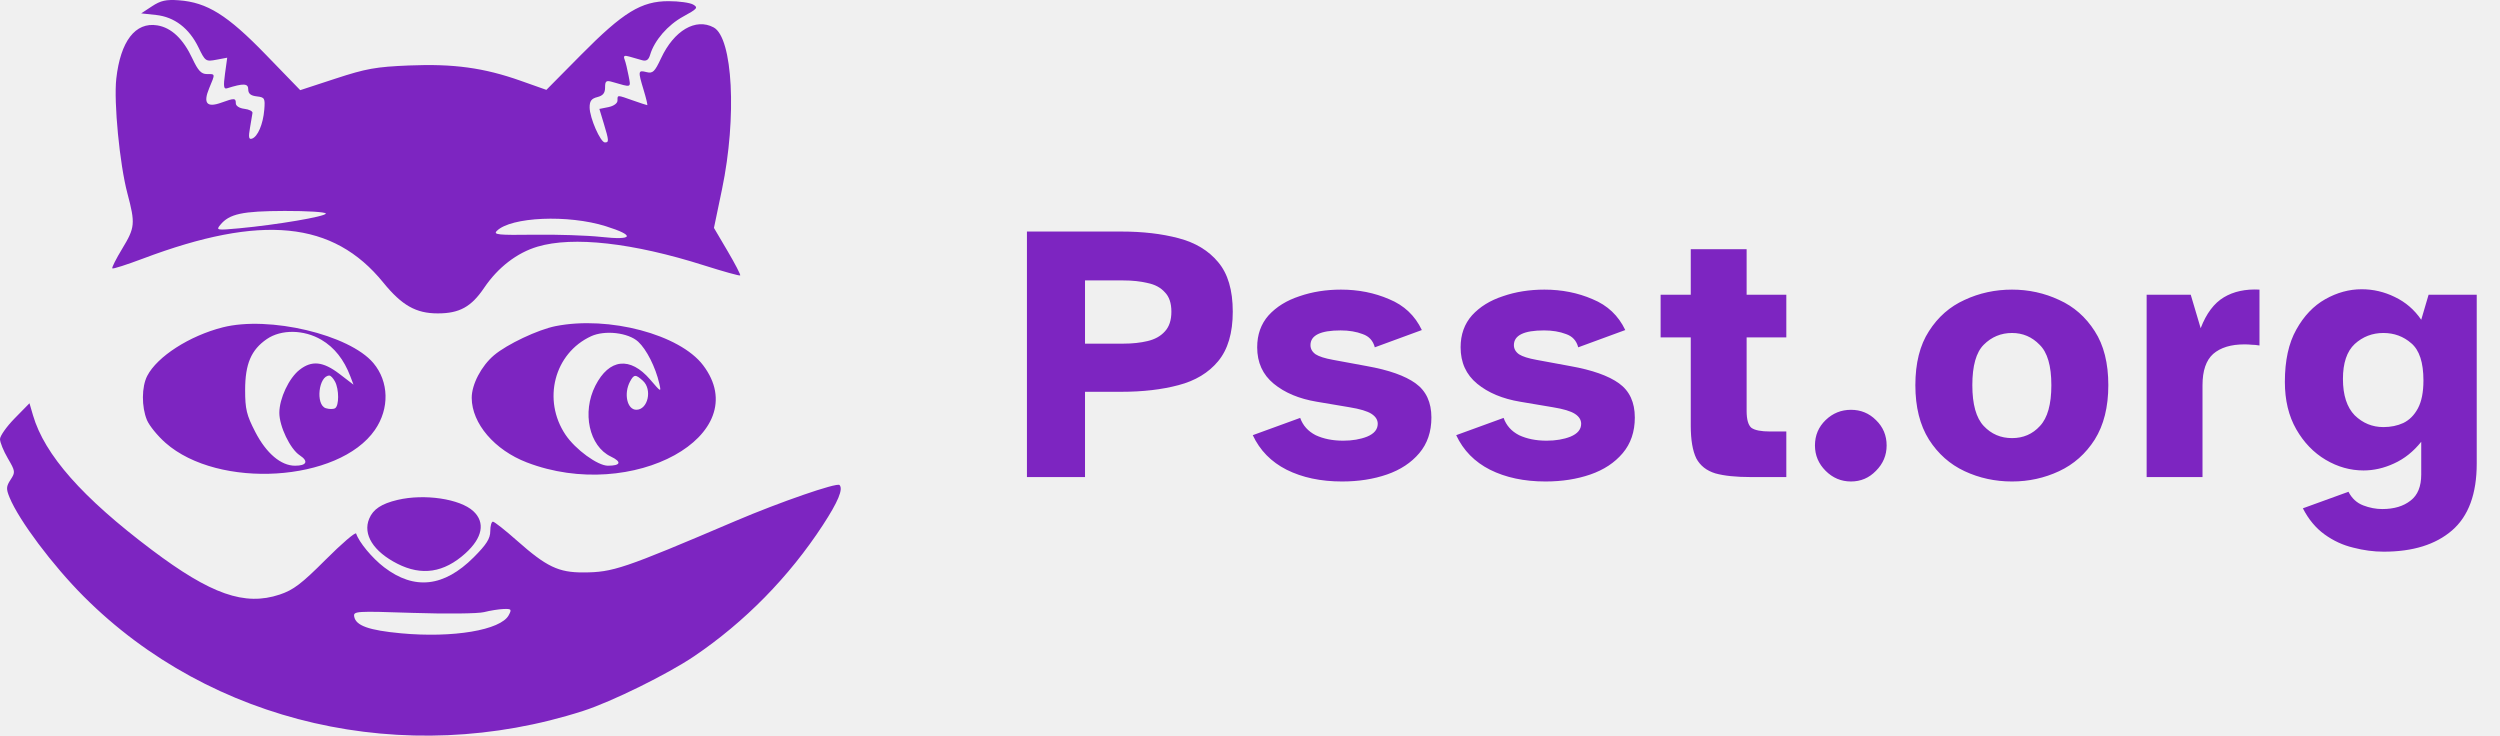
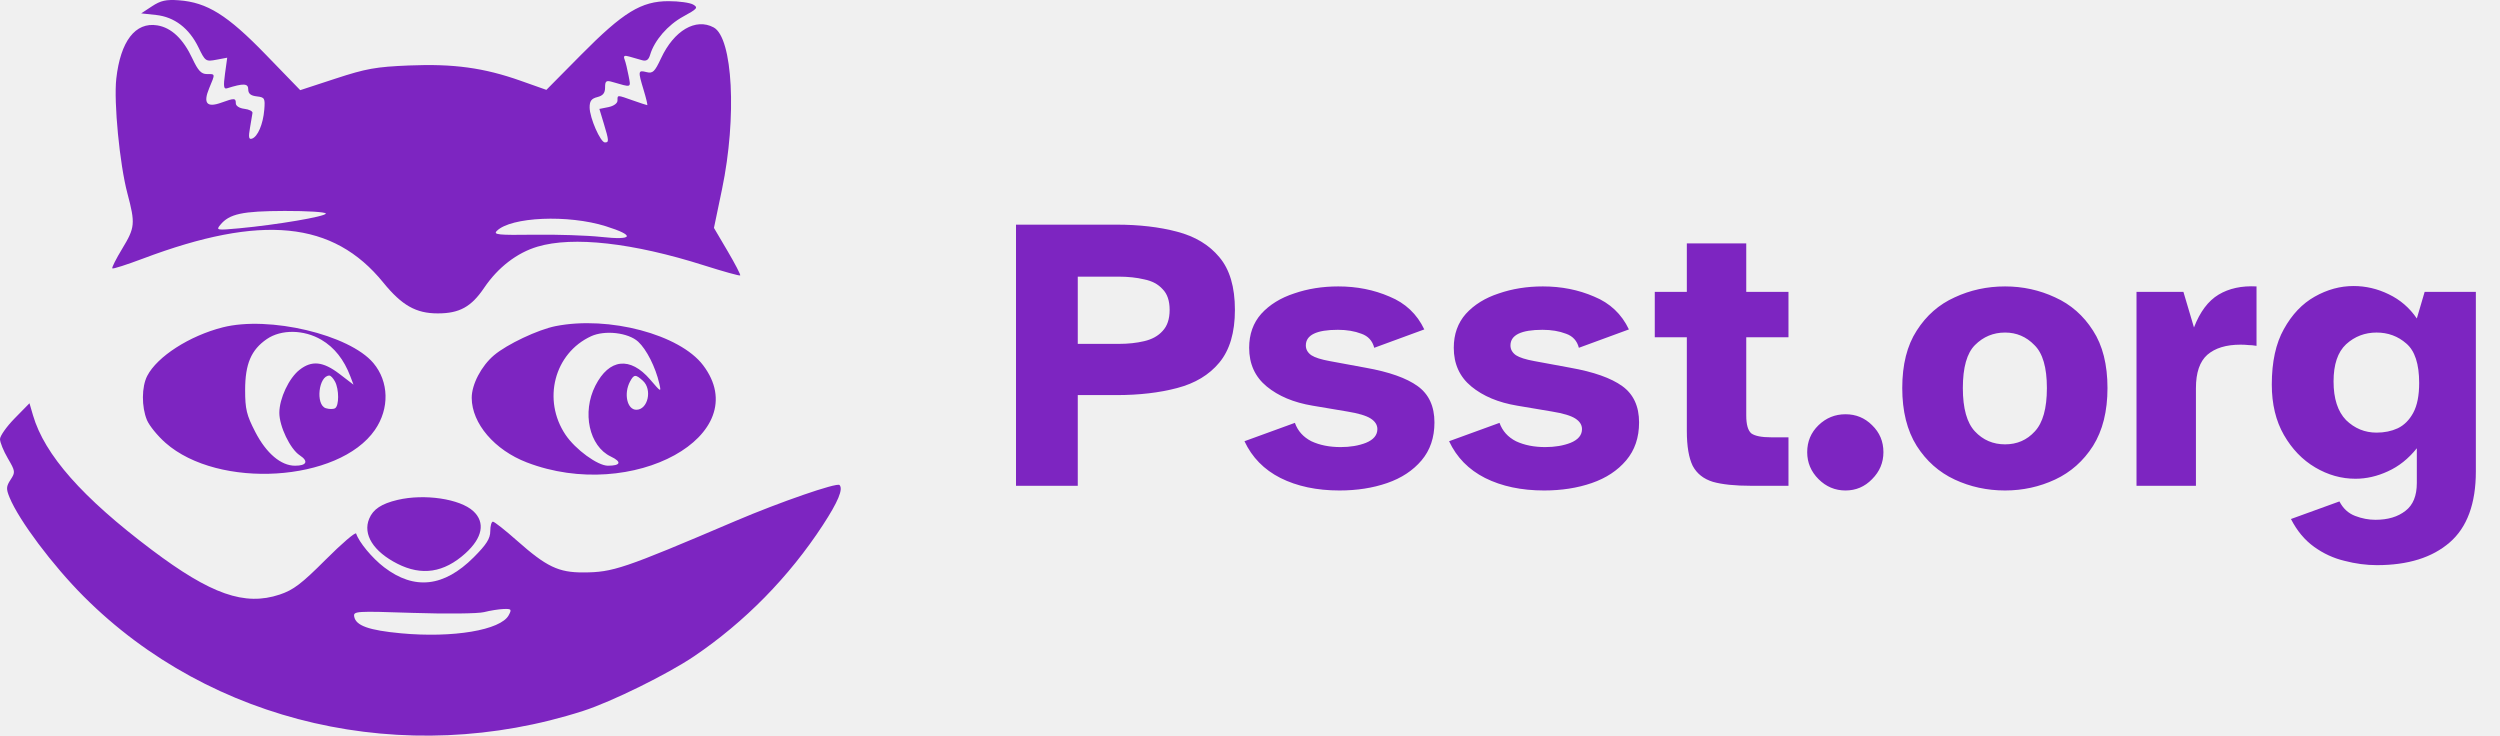
<svg xmlns="http://www.w3.org/2000/svg" width="418" height="123" viewBox="0 0 418 123" fill="none">
  <g clip-path="url(#clip0_1784_20413)">
    <path fill-rule="evenodd" clip-rule="evenodd" d="M25.422 1.044L23.606 2.237L26.079 2.503C29.171 2.834 31.637 4.722 33.199 7.954C34.309 10.251 34.409 10.319 36.169 9.989L37.99 9.646L37.623 12.316C37.333 14.434 37.401 14.941 37.954 14.767C40.728 13.896 41.505 13.933 41.505 14.937C41.505 15.657 41.919 15.999 42.932 16.116C44.258 16.269 44.346 16.427 44.186 18.359C43.984 20.781 43.092 22.865 42.12 23.183C41.597 23.354 41.521 22.939 41.794 21.402C41.99 20.3 42.181 19.165 42.217 18.879C42.254 18.593 41.642 18.285 40.857 18.195C40.04 18.1 39.43 17.712 39.43 17.285C39.43 16.38 39.2 16.368 37.003 17.164C34.57 18.045 33.925 17.266 34.985 14.726C36.007 12.275 36.025 12.382 34.59 12.382C33.649 12.382 33.115 11.812 32.177 9.806C30.625 6.486 28.657 4.626 26.291 4.241C22.631 3.646 20.139 6.892 19.443 13.162C19.005 17.102 20.01 27.463 21.299 32.32C22.644 37.383 22.583 38.04 20.437 41.579C19.408 43.277 18.66 44.761 18.776 44.878C18.893 44.994 21.185 44.261 23.87 43.249C43.739 35.758 55.713 36.944 64.074 47.231C67.186 51.06 69.549 52.4 73.184 52.4C76.824 52.4 78.792 51.317 80.949 48.124C83.248 44.721 86.436 42.262 89.873 41.24C95.817 39.471 105.818 40.595 117.694 44.365C120.932 45.393 123.663 46.152 123.762 46.053C123.861 45.954 122.914 44.126 121.658 41.99L119.373 38.108L120.727 31.612C123.225 19.62 122.53 6.303 119.317 4.581C116.32 2.974 112.699 5.096 110.532 9.732C109.463 12.02 109.146 12.32 108.09 12.055C106.671 11.698 106.648 11.851 107.635 15.111C108.047 16.469 108.307 17.579 108.214 17.579C108.12 17.579 107.052 17.229 105.839 16.8C103.141 15.847 103.245 15.846 103.245 16.813C103.245 17.273 102.609 17.733 101.73 17.909L100.215 18.212L100.946 20.625C101.826 23.53 101.844 23.816 101.144 23.816C100.396 23.816 98.601 19.718 98.587 17.979C98.578 16.894 98.881 16.483 99.872 16.234C100.816 15.996 101.169 15.559 101.169 14.63C101.169 13.551 101.351 13.404 102.337 13.688C105.692 14.654 105.486 14.731 105.098 12.662C104.901 11.61 104.602 10.388 104.433 9.947C104.195 9.326 104.379 9.217 105.241 9.464C105.855 9.64 106.806 9.911 107.353 10.066C108.075 10.27 108.446 10.019 108.702 9.156C109.412 6.762 111.651 4.174 114.23 2.768C116.597 1.478 116.771 1.269 115.895 0.762C115.358 0.451 113.517 0.196 111.805 0.195C107.226 0.191 104.207 2.039 97.17 9.15L91.355 15.026L87.044 13.501C80.895 11.327 75.838 10.636 68.36 10.947C62.848 11.176 61.211 11.469 56.098 13.143L50.198 15.075L44.425 9.119C38.02 2.511 34.634 0.397 29.897 0.047C27.779 -0.108 26.868 0.094 25.422 1.044ZM54.476 35.705C54.476 36.195 46.258 37.594 39.949 38.177C36.23 38.521 36.092 38.496 36.836 37.594C38.352 35.754 40.497 35.291 47.601 35.27C51.382 35.259 54.476 35.455 54.476 35.705ZM101.299 37.828C106.262 39.389 105.908 40.202 100.521 39.614C98.167 39.358 93.112 39.191 89.288 39.245C83.319 39.328 82.438 39.239 83.064 38.612C85.412 36.26 95.003 35.847 101.299 37.828ZM37.237 54.734C31.683 56.146 26.285 59.616 24.617 62.846C23.672 64.678 23.651 68.031 24.573 70.241C24.962 71.173 26.355 72.885 27.67 74.043C36.519 81.846 56.648 80.608 62.68 71.89C65.147 68.325 65.046 63.821 62.428 60.704C58.437 55.953 44.983 52.764 37.237 54.734ZM92.924 54.522C89.971 55.103 84.771 57.559 82.599 59.399C80.471 61.202 78.856 64.295 78.871 66.542C78.9 70.814 82.684 75.24 88.086 77.317C105.775 84.118 126.418 72.728 117.552 61.059C113.647 55.919 101.802 52.775 92.924 54.522ZM53.736 56.813C55.899 58.083 57.511 60.116 58.572 62.912L59.105 64.317L56.751 62.516C54.011 60.421 52.118 60.231 50.071 61.844C48.309 63.233 46.72 66.609 46.705 68.997C46.69 71.265 48.516 75.078 50.121 76.131C51.624 77.118 51.284 77.867 49.334 77.867C46.968 77.867 44.529 75.795 42.68 72.219C41.229 69.41 40.986 68.407 40.986 65.21C40.986 60.854 41.998 58.48 44.618 56.688C47.025 55.042 50.808 55.094 53.736 56.813ZM106.704 57.133C108.101 58.419 109.597 61.378 110.224 64.094C110.579 65.631 110.557 65.621 108.706 63.464C105.363 59.566 101.851 59.958 99.545 64.486C97.273 68.947 98.505 74.603 102.123 76.33C104.001 77.227 103.801 77.867 101.642 77.867C99.929 77.867 96.21 75.154 94.559 72.699C90.641 66.874 92.67 59.053 98.835 56.218C101.138 55.159 105.055 55.614 106.704 57.133ZM56.014 63.8C56.701 65.086 56.709 67.833 56.028 68.255C55.74 68.433 55.039 68.431 54.471 68.25C52.722 67.694 53.269 62.795 55.08 62.795C55.298 62.795 55.718 63.247 56.014 63.8ZM107.484 63.655C109.1 65.12 108.339 68.512 106.395 68.512C104.86 68.512 104.257 65.823 105.338 63.8C105.993 62.573 106.27 62.555 107.484 63.655ZM2.464 69.935C1.109 71.316 0 72.885 0 73.421C0 73.958 0.591 75.408 1.314 76.644C2.566 78.783 2.588 78.952 1.771 80.201C1.026 81.339 1.005 81.731 1.608 83.197C3.183 87.024 8.797 94.515 13.988 99.717C35.278 121.052 67.681 128.474 97.537 118.854C102.271 117.33 111.635 112.716 116.036 109.74C124.527 104 131.919 96.471 137.588 87.787C140.134 83.887 141.02 81.752 140.363 81.094C139.921 80.652 130.349 83.962 122.96 87.113C104.163 95.128 102.496 95.692 97.537 95.711C93.383 95.727 91.37 94.763 86.436 90.392C84.468 88.648 82.658 87.221 82.415 87.221C82.172 87.221 81.973 87.938 81.973 88.814C81.973 90.046 81.346 91.036 79.208 93.178C74.236 98.158 69.283 98.711 64.231 94.851C62.229 93.321 60.038 90.683 59.548 89.213C59.447 88.906 57.154 90.868 54.455 93.571C50.42 97.613 49.05 98.651 46.752 99.416C40.904 101.36 35.283 99.393 25.37 91.932C13.762 83.195 7.455 76.05 5.519 69.441L4.929 67.424L2.464 69.935ZM66.471 83.584C63.772 84.223 62.383 85.145 61.726 86.733C60.639 89.362 62.429 92.217 66.442 94.255C70.509 96.319 74.212 95.759 77.789 92.54C80.684 89.935 81.177 87.359 79.144 85.47C76.921 83.407 70.969 82.521 66.471 83.584ZM85.063 102.857C83.726 105.359 75.725 106.701 67.018 105.885C61.691 105.385 59.515 104.614 59.229 103.123C59.047 102.18 59.424 102.155 69.08 102.477C74.602 102.661 79.937 102.602 80.935 102.346C81.934 102.089 83.401 101.856 84.196 101.826C85.505 101.779 85.587 101.876 85.063 102.857Z" fill="#7D25C1" />
-     <path d="M171.704 79.766V38.714H187.498C191.062 38.714 194.238 39.083 197.024 39.82C199.851 40.557 202.063 41.889 203.661 43.815C205.3 45.74 206.119 48.506 206.119 52.111C206.119 55.675 205.3 58.441 203.661 60.408C202.063 62.333 199.851 63.665 197.024 64.402C194.238 65.14 191.062 65.508 187.498 65.508H181.414V79.766H171.704ZM181.414 57.458H187.805C189.321 57.458 190.673 57.314 191.861 57.028C193.09 56.741 194.053 56.208 194.75 55.43C195.487 54.651 195.856 53.545 195.856 52.111C195.856 50.677 195.487 49.591 194.75 48.854C194.053 48.075 193.09 47.563 191.861 47.318C190.673 47.031 189.321 46.887 187.805 46.887H181.414V57.458ZM224.397 80.504C220.833 80.504 217.74 79.848 215.117 78.537C212.536 77.226 210.652 75.3 209.464 72.76L217.391 69.872C217.842 71.142 218.702 72.105 219.972 72.76C221.283 73.375 222.82 73.682 224.582 73.682C226.097 73.682 227.429 73.457 228.576 73.006C229.764 72.514 230.358 71.797 230.358 70.855C230.358 70.199 230.01 69.646 229.314 69.196C228.617 68.745 227.388 68.376 225.626 68.09L220.157 67.168C217.207 66.676 214.81 65.672 212.966 64.156C211.123 62.64 210.201 60.612 210.201 58.072C210.201 55.942 210.836 54.16 212.106 52.726C213.417 51.292 215.138 50.227 217.268 49.53C219.399 48.792 221.714 48.424 224.213 48.424C227.122 48.424 229.805 48.956 232.263 50.022C234.763 51.046 236.586 52.767 237.733 55.184L229.867 58.072C229.58 56.966 228.904 56.229 227.839 55.86C226.773 55.45 225.544 55.245 224.151 55.245C220.792 55.245 219.112 56.065 219.112 57.703C219.112 58.318 219.399 58.83 219.972 59.24C220.546 59.609 221.509 59.916 222.861 60.162L228.515 61.206C232.202 61.862 234.927 62.825 236.688 64.095C238.45 65.365 239.331 67.27 239.331 69.81C239.331 72.186 238.655 74.174 237.303 75.771C235.951 77.369 234.148 78.557 231.895 79.336C229.641 80.114 227.142 80.504 224.397 80.504ZM258.409 80.504C254.844 80.504 251.751 79.848 249.129 78.537C246.548 77.226 244.663 75.3 243.475 72.76L251.403 69.872C251.854 71.142 252.714 72.105 253.984 72.76C255.295 73.375 256.831 73.682 258.593 73.682C260.109 73.682 261.441 73.457 262.588 73.006C263.776 72.514 264.37 71.797 264.37 70.855C264.37 70.199 264.022 69.646 263.325 69.196C262.629 68.745 261.4 68.376 259.638 68.09L254.168 67.168C251.219 66.676 248.822 65.672 246.978 64.156C245.134 62.64 244.213 60.612 244.213 58.072C244.213 55.942 244.848 54.16 246.118 52.726C247.429 51.292 249.15 50.227 251.28 49.53C253.41 48.792 255.725 48.424 258.224 48.424C261.133 48.424 263.817 48.956 266.275 50.022C268.774 51.046 270.597 52.767 271.745 55.184L263.878 58.072C263.592 56.966 262.916 56.229 261.85 55.86C260.785 55.45 259.556 55.245 258.163 55.245C254.803 55.245 253.124 56.065 253.124 57.703C253.124 58.318 253.41 58.83 253.984 59.24C254.558 59.609 255.52 59.916 256.872 60.162L262.526 61.206C266.214 61.862 268.938 62.825 270.7 64.095C272.462 65.365 273.342 67.27 273.342 69.81C273.342 72.186 272.666 74.174 271.314 75.771C269.962 77.369 268.16 78.557 265.906 79.336C263.653 80.114 261.154 80.504 258.409 80.504ZM292.773 79.766C290.274 79.766 288.287 79.561 286.812 79.151C285.337 78.701 284.272 77.861 283.617 76.632C283.002 75.362 282.695 73.538 282.695 71.162V56.413H277.655V49.284H282.695V41.664H292.036V49.284H298.673V56.413H292.036V68.704C292.036 70.138 292.302 71.08 292.835 71.531C293.408 71.941 294.453 72.145 295.969 72.145H298.673V79.766H292.773ZM309.483 80.504C307.845 80.504 306.431 79.909 305.243 78.721C304.055 77.533 303.461 76.12 303.461 74.481C303.461 72.801 304.055 71.388 305.243 70.24C306.431 69.093 307.845 68.52 309.483 68.52C311.122 68.52 312.515 69.093 313.662 70.24C314.851 71.388 315.445 72.801 315.445 74.481C315.445 76.12 314.851 77.533 313.662 78.721C312.515 79.909 311.122 80.504 309.483 80.504ZM336.411 80.504C333.584 80.504 330.941 79.93 328.483 78.783C326.025 77.635 324.038 75.874 322.522 73.498C321.006 71.08 320.248 68.049 320.248 64.402C320.248 60.715 321.006 57.703 322.522 55.368C324.038 52.992 326.025 51.251 328.483 50.145C330.941 48.997 333.584 48.424 336.411 48.424C339.197 48.424 341.819 48.997 344.277 50.145C346.736 51.251 348.723 52.992 350.238 55.368C351.754 57.703 352.512 60.715 352.512 64.402C352.512 68.049 351.754 71.08 350.238 73.498C348.723 75.874 346.736 77.635 344.277 78.783C341.819 79.93 339.197 80.504 336.411 80.504ZM336.411 73.252C338.296 73.252 339.853 72.576 341.082 71.224C342.352 69.872 342.987 67.598 342.987 64.402C342.987 61.166 342.331 58.912 341.02 57.642C339.75 56.331 338.214 55.675 336.411 55.675C334.567 55.675 332.99 56.331 331.679 57.642C330.409 58.912 329.774 61.166 329.774 64.402C329.774 67.598 330.409 69.872 331.679 71.224C332.949 72.576 334.526 73.252 336.411 73.252ZM358.919 79.766V49.284H366.293L367.952 54.877C368.895 52.418 370.185 50.698 371.824 49.714C373.463 48.731 375.45 48.301 377.785 48.424V57.765C377.294 57.683 376.864 57.642 376.495 57.642C376.126 57.601 375.716 57.581 375.266 57.581C373.012 57.581 371.271 58.113 370.042 59.178C368.854 60.244 368.26 61.985 368.26 64.402V79.766H358.919ZM398.562 92.241C396.882 92.241 395.181 92.016 393.461 91.565C391.74 91.156 390.142 90.418 388.667 89.353C387.192 88.288 385.984 86.833 385.041 84.99L392.662 82.224C393.235 83.33 394.055 84.088 395.12 84.498C396.185 84.908 397.25 85.113 398.316 85.113C400.282 85.113 401.86 84.641 403.048 83.699C404.236 82.798 404.83 81.343 404.83 79.336V73.866C403.519 75.505 402.003 76.714 400.282 77.492C398.603 78.271 396.902 78.66 395.181 78.66C392.969 78.66 390.859 78.066 388.852 76.878C386.844 75.689 385.205 73.989 383.935 71.777C382.665 69.564 382.03 66.922 382.03 63.849C382.03 60.285 382.665 57.376 383.935 55.122C385.205 52.828 386.824 51.128 388.79 50.022C390.757 48.915 392.785 48.362 394.874 48.362C396.8 48.362 398.643 48.792 400.405 49.653C402.208 50.513 403.683 51.783 404.83 53.463L406.059 49.284H414.11V77.492C414.11 82.573 412.737 86.301 409.992 88.677C407.247 91.053 403.437 92.241 398.562 92.241ZM398.5 71.408C399.729 71.408 400.835 71.183 401.819 70.732C402.843 70.24 403.662 69.421 404.277 68.274C404.891 67.127 405.199 65.57 405.199 63.603C405.199 60.612 404.523 58.543 403.171 57.396C401.86 56.249 400.303 55.675 398.5 55.675C396.656 55.675 395.059 56.29 393.707 57.519C392.396 58.748 391.74 60.694 391.74 63.357C391.74 66.061 392.396 68.09 393.707 69.442C395.059 70.752 396.656 71.408 398.5 71.408Z" fill="#7D25C1" />
+     <path d="M169.876 81.224V37.562H186.674C190.465 37.562 193.842 37.954 196.805 38.739C199.811 39.523 202.164 40.939 203.864 42.987C205.607 45.035 206.478 47.977 206.478 51.811C206.478 55.602 205.607 58.543 203.864 60.635C202.164 62.683 199.811 64.099 196.805 64.883C193.842 65.668 190.465 66.06 186.674 66.06H180.203V81.224H169.876ZM180.203 57.498H187.001C188.613 57.498 190.051 57.345 191.314 57.04C192.622 56.735 193.646 56.168 194.386 55.34C195.171 54.513 195.563 53.336 195.563 51.811C195.563 50.286 195.171 49.131 194.386 48.347C193.646 47.519 192.622 46.974 191.314 46.713C190.051 46.408 188.613 46.255 187.001 46.255H180.203V57.498ZM223.957 82.008C220.166 82.008 216.877 81.311 214.088 79.916C211.343 78.522 209.338 76.474 208.075 73.772L216.506 70.701C216.985 72.051 217.901 73.075 219.251 73.772C220.646 74.426 222.28 74.753 224.153 74.753C225.766 74.753 227.182 74.513 228.402 74.034C229.666 73.511 230.297 72.748 230.297 71.746C230.297 71.049 229.927 70.461 229.186 69.981C228.445 69.502 227.138 69.11 225.265 68.805L219.447 67.825C216.31 67.302 213.761 66.234 211.8 64.622C209.839 63.01 208.859 60.853 208.859 58.151C208.859 55.885 209.534 53.99 210.885 52.465C212.279 50.94 214.11 49.807 216.375 49.066C218.641 48.282 221.103 47.889 223.761 47.889C226.855 47.889 229.709 48.456 232.324 49.589C234.982 50.678 236.921 52.508 238.141 55.079L229.774 58.151C229.469 56.975 228.75 56.19 227.618 55.798C226.485 55.362 225.177 55.144 223.696 55.144C220.123 55.144 218.336 56.016 218.336 57.759C218.336 58.413 218.641 58.957 219.251 59.393C219.861 59.785 220.885 60.112 222.323 60.373L228.337 61.484C232.258 62.182 235.156 63.206 237.03 64.556C238.903 65.907 239.84 67.933 239.84 70.635C239.84 73.162 239.121 75.276 237.683 76.975C236.245 78.674 234.328 79.938 231.931 80.766C229.535 81.594 226.877 82.008 223.957 82.008ZM258.17 82.008C254.379 82.008 251.089 81.311 248.3 79.916C245.555 78.522 243.551 76.474 242.287 73.772L250.719 70.701C251.198 72.051 252.113 73.075 253.464 73.772C254.858 74.426 256.492 74.753 258.366 74.753C259.978 74.753 261.394 74.513 262.614 74.034C263.878 73.511 264.51 72.748 264.51 71.746C264.51 71.049 264.14 70.461 263.399 69.981C262.658 69.502 261.351 69.11 259.477 68.805L253.66 67.825C250.523 67.302 247.974 66.234 246.013 64.622C244.052 63.01 243.071 60.853 243.071 58.151C243.071 55.885 243.747 53.99 245.098 52.465C246.492 50.94 248.322 49.807 250.588 49.066C252.854 48.282 255.316 47.889 257.974 47.889C261.068 47.889 263.922 48.456 266.536 49.589C269.194 50.678 271.133 52.508 272.353 55.079L263.987 58.151C263.682 56.975 262.963 56.19 261.83 55.798C260.697 55.362 259.39 55.144 257.908 55.144C254.335 55.144 252.549 56.016 252.549 57.759C252.549 58.413 252.854 58.957 253.464 59.393C254.074 59.785 255.098 60.112 256.536 60.373L262.549 61.484C266.471 62.182 269.369 63.206 271.242 64.556C273.116 65.907 274.053 67.933 274.053 70.635C274.053 73.162 273.334 75.276 271.896 76.975C270.458 78.674 268.541 79.938 266.144 80.766C263.747 81.594 261.089 82.008 258.17 82.008ZM292.758 81.224C290.1 81.224 287.986 81.006 286.418 80.57C284.849 80.091 283.716 79.197 283.019 77.89C282.365 76.539 282.039 74.6 282.039 72.073V56.386H276.679V48.804H282.039V40.7H291.973V48.804H299.033V56.386H291.973V69.459C291.973 70.984 292.257 71.986 292.823 72.465C293.433 72.901 294.544 73.119 296.157 73.119H299.033V81.224H292.758ZM308.569 82.008C306.826 82.008 305.323 81.376 304.059 80.112C302.796 78.849 302.164 77.346 302.164 75.603C302.164 73.816 302.796 72.313 304.059 71.093C305.323 69.873 306.826 69.263 308.569 69.263C310.312 69.263 311.794 69.873 313.014 71.093C314.277 72.313 314.909 73.816 314.909 75.603C314.909 77.346 314.277 78.849 313.014 80.112C311.794 81.376 310.312 82.008 308.569 82.008ZM335.247 82.008C332.241 82.008 329.43 81.398 326.816 80.178C324.201 78.958 322.088 77.084 320.476 74.557C318.863 71.986 318.057 68.761 318.057 64.883C318.057 60.962 318.863 57.759 320.476 55.275C322.088 52.748 324.201 50.896 326.816 49.719C329.43 48.499 332.241 47.889 335.247 47.889C338.21 47.889 340.999 48.499 343.614 49.719C346.228 50.896 348.341 52.748 349.954 55.275C351.566 57.759 352.372 60.962 352.372 64.883C352.372 68.761 351.566 71.986 349.954 74.557C348.341 77.084 346.228 78.958 343.614 80.178C340.999 81.398 338.21 82.008 335.247 82.008ZM335.247 74.295C337.252 74.295 338.908 73.576 340.215 72.138C341.566 70.701 342.241 68.282 342.241 64.883C342.241 61.441 341.544 59.044 340.149 57.694C338.799 56.299 337.165 55.602 335.247 55.602C333.286 55.602 331.609 56.299 330.215 57.694C328.864 59.044 328.188 61.441 328.188 64.883C328.188 68.282 328.864 70.701 330.215 72.138C331.565 73.576 333.243 74.295 335.247 74.295ZM357.225 81.224V48.804H365.068L366.833 54.752C367.835 52.138 369.208 50.308 370.95 49.262C372.693 48.216 374.807 47.759 377.291 47.889V57.824C376.768 57.737 376.31 57.694 375.918 57.694C375.526 57.65 375.09 57.628 374.611 57.628C372.214 57.628 370.362 58.195 369.055 59.328C367.791 60.461 367.16 62.312 367.16 64.883V81.224H357.225ZM397.426 94.492C395.64 94.492 393.832 94.252 392.001 93.773C390.171 93.337 388.472 92.553 386.903 91.42C385.335 90.287 384.049 88.74 383.047 86.779L391.152 83.838C391.762 85.015 392.633 85.821 393.766 86.257C394.899 86.692 396.032 86.91 397.165 86.91C399.257 86.91 400.934 86.409 402.198 85.407C403.461 84.448 404.093 82.901 404.093 80.766V74.949C402.699 76.692 401.087 77.977 399.257 78.805C397.47 79.633 395.662 80.047 393.832 80.047C391.479 80.047 389.234 79.415 387.099 78.152C384.964 76.888 383.221 75.08 381.87 72.727C380.52 70.374 379.844 67.563 379.844 64.295C379.844 60.504 380.52 57.41 381.87 55.014C383.221 52.574 384.942 50.765 387.034 49.589C389.126 48.412 391.282 47.824 393.505 47.824C395.553 47.824 397.514 48.282 399.387 49.197C401.305 50.112 402.873 51.462 404.093 53.249L405.4 48.804H413.963V78.805C413.963 84.209 412.503 88.174 409.584 90.701C406.664 93.228 402.612 94.492 397.426 94.492ZM397.361 72.335C398.668 72.335 399.845 72.095 400.891 71.615C401.98 71.093 402.851 70.221 403.505 69.001C404.159 67.781 404.485 66.125 404.485 64.034C404.485 60.853 403.766 58.652 402.329 57.432C400.934 56.212 399.278 55.602 397.361 55.602C395.4 55.602 393.701 56.256 392.263 57.563C390.868 58.87 390.171 60.94 390.171 63.772C390.171 66.648 390.868 68.805 392.263 70.243C393.701 71.637 395.4 72.335 397.361 72.335Z" fill="#7D25C1" />
  </g>
  <defs>
    <clipPath id="clip0_1784_20413">
      <rect width="418" height="123" fill="white" />
    </clipPath>
  </defs>
</svg>
